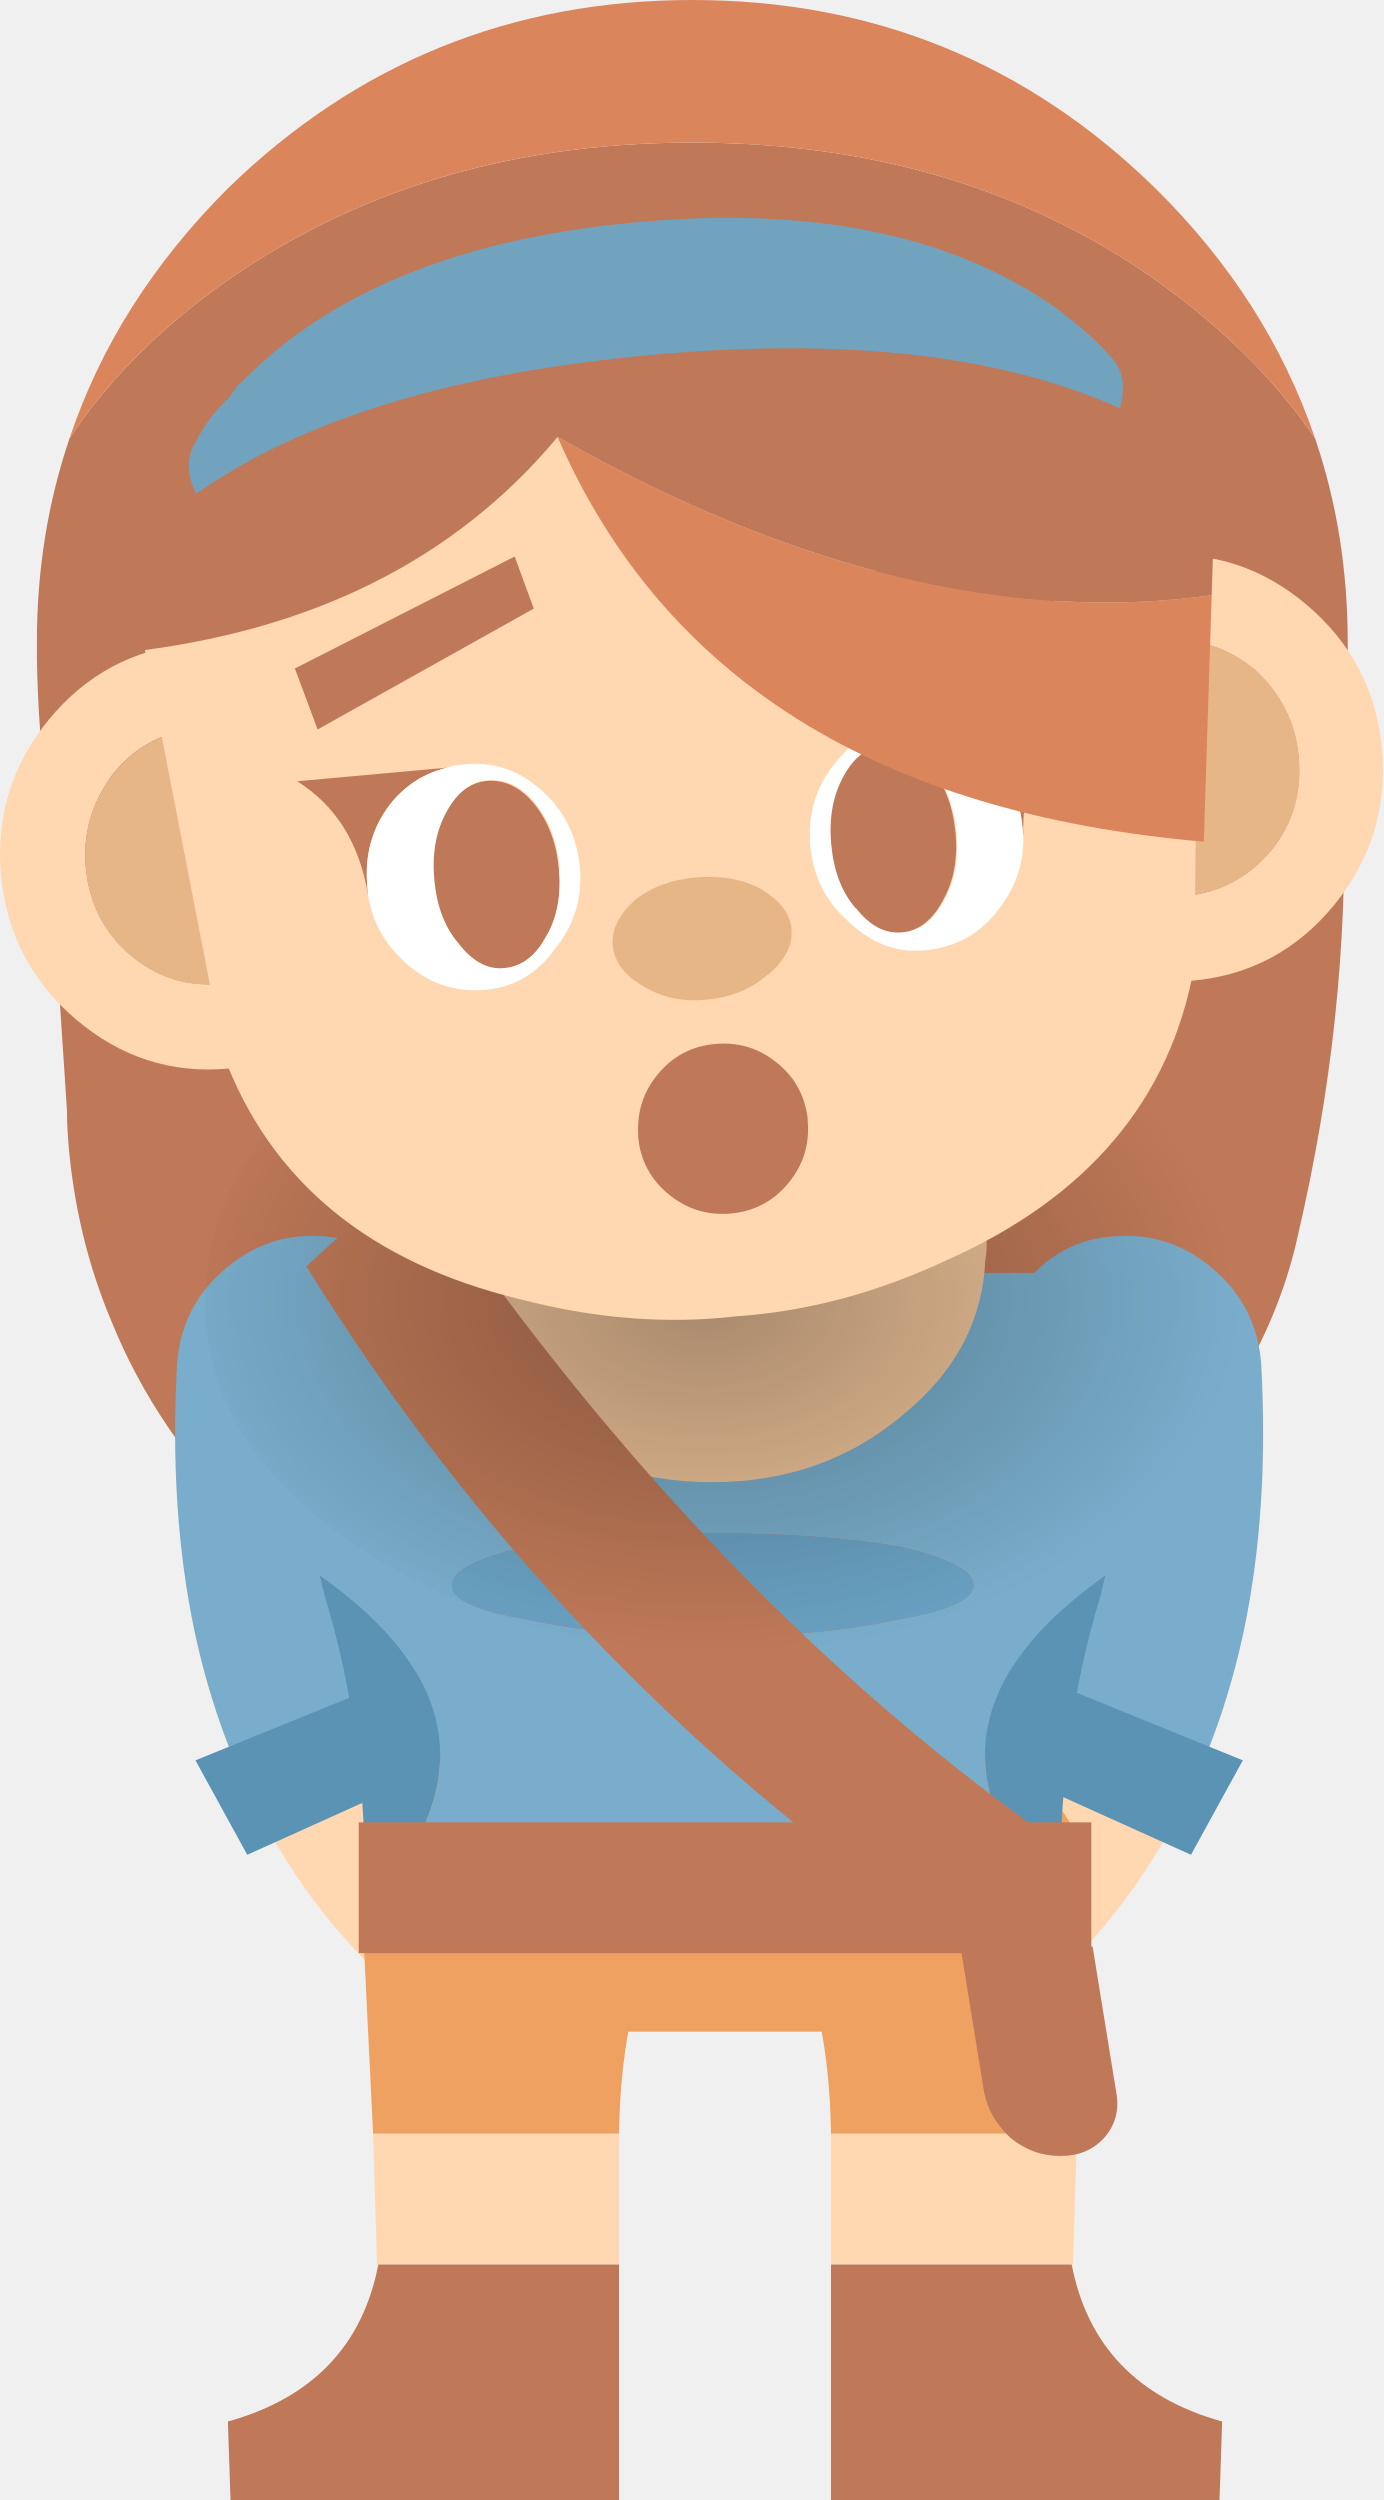
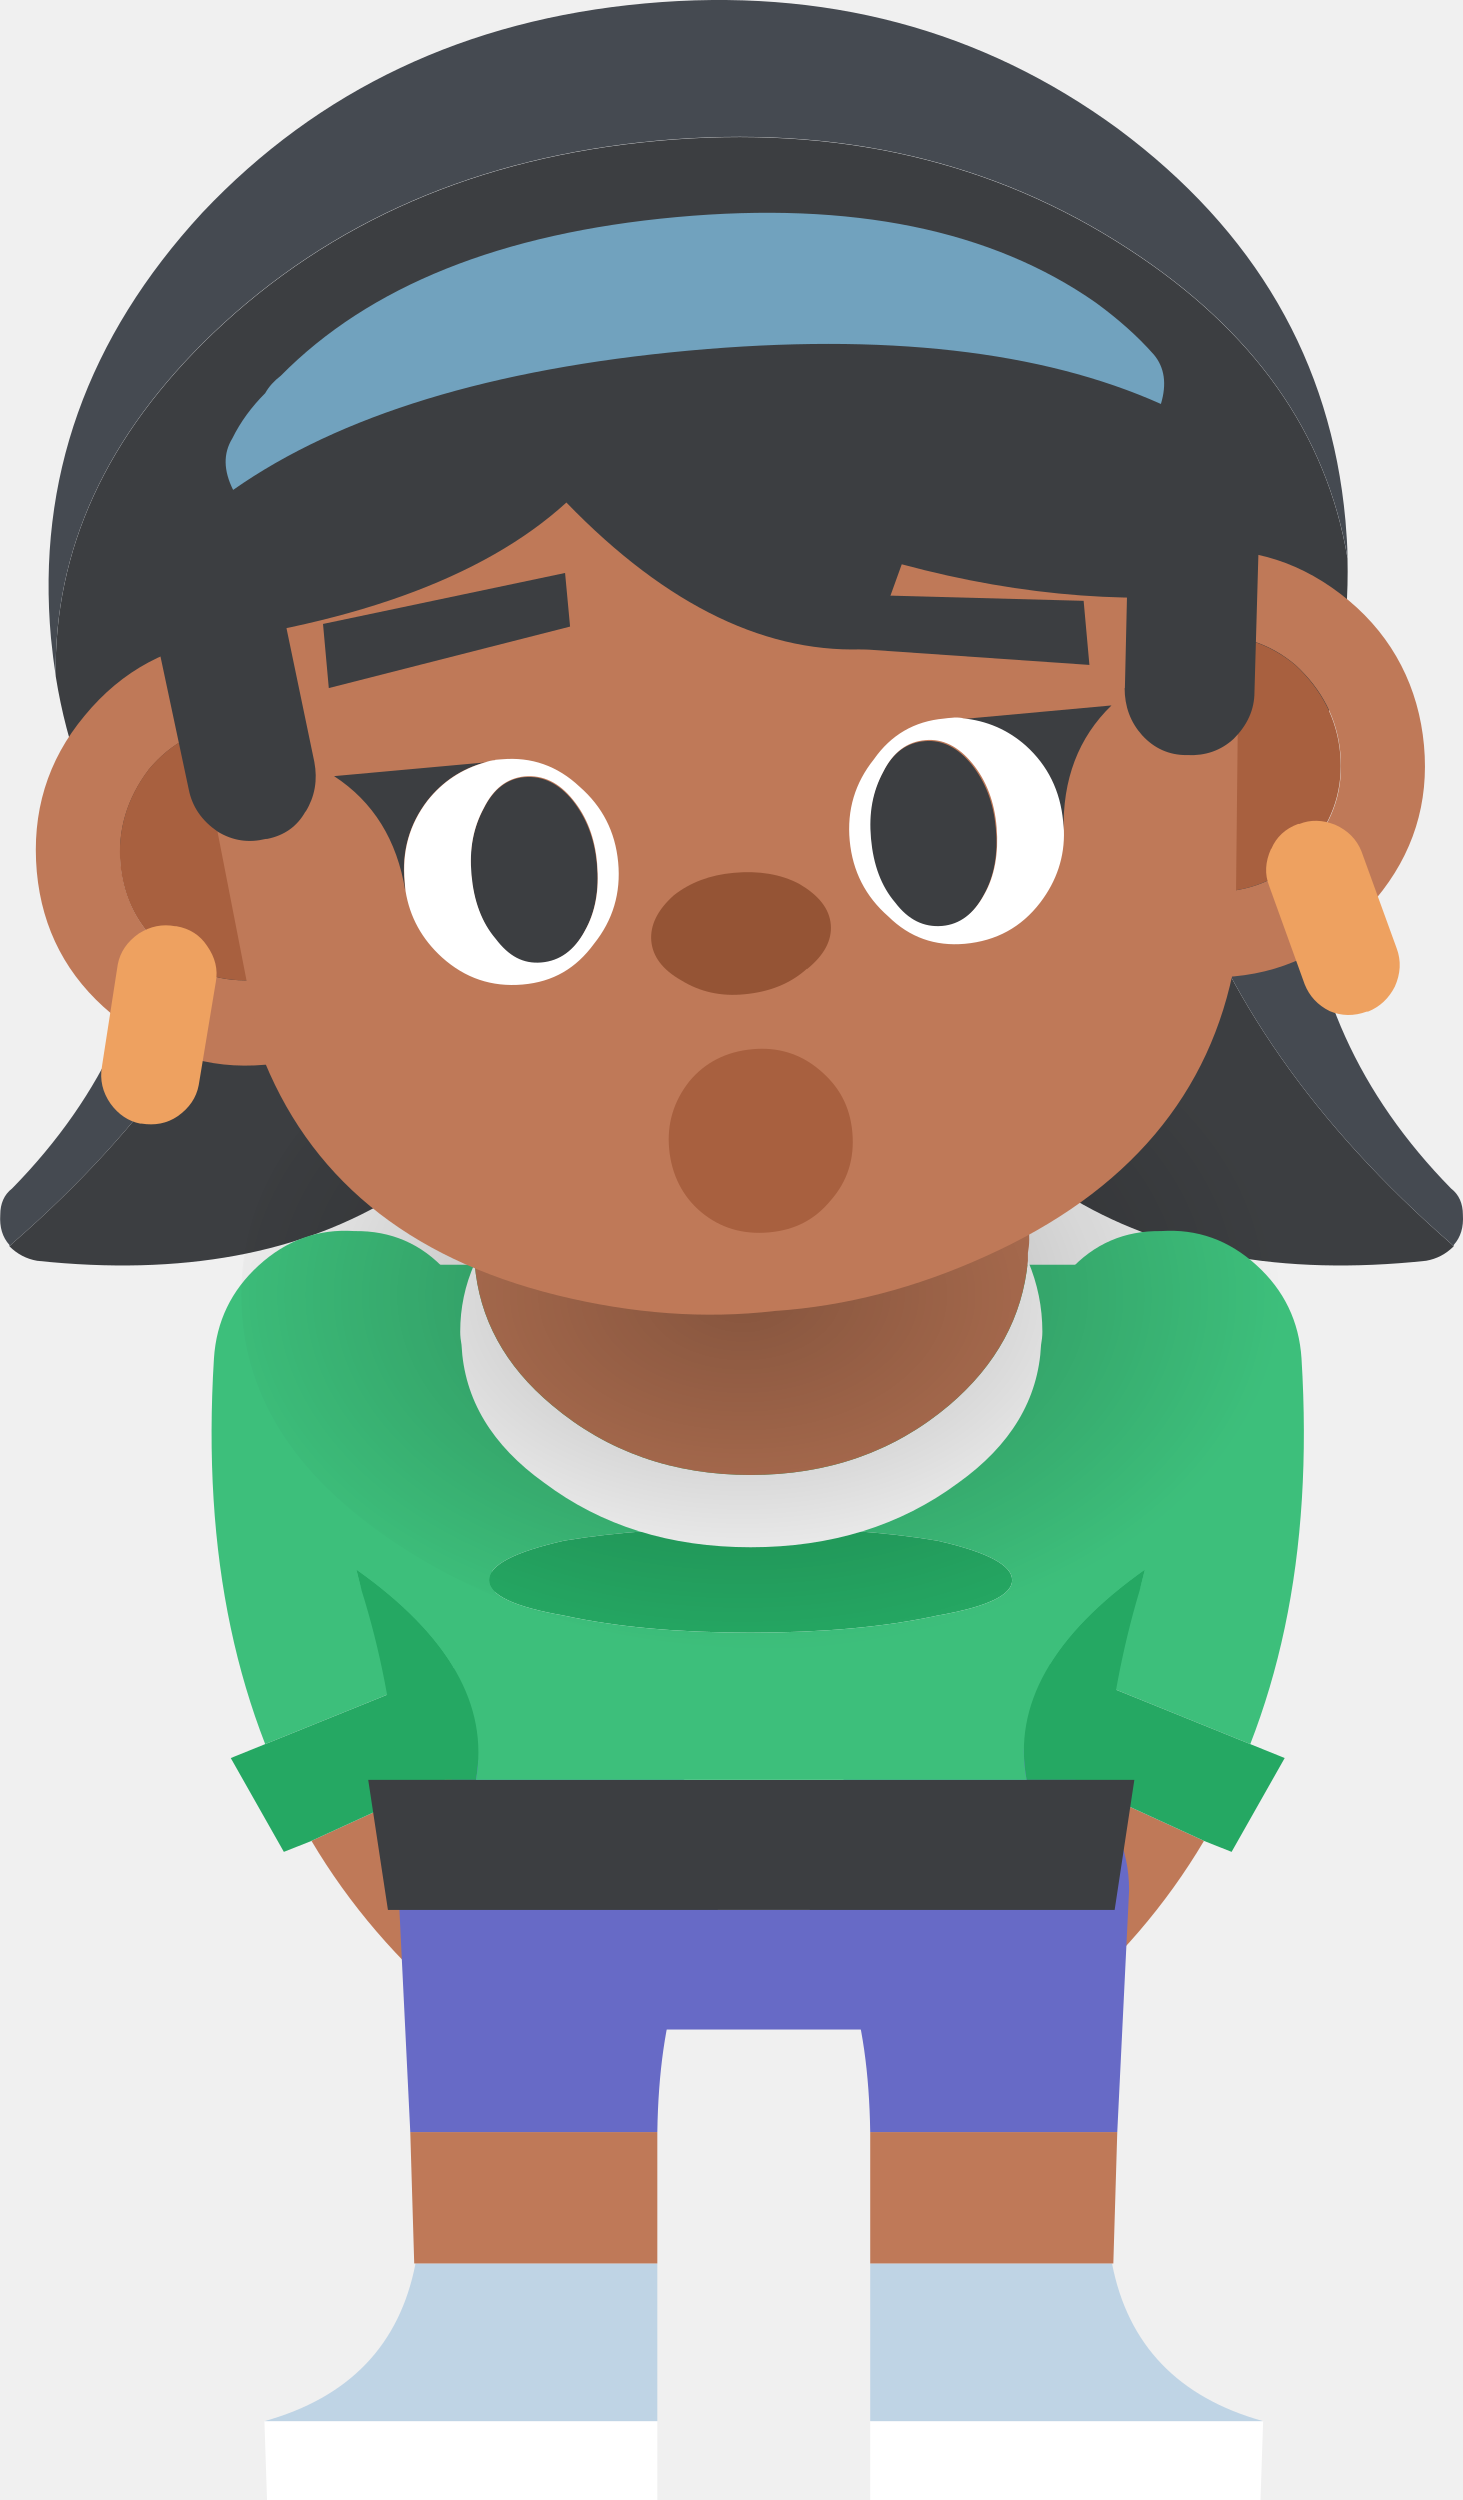
- <svg xmlns="http://www.w3.org/2000/svg" id="Layer_2" data-name="Layer 2" viewBox="0 0 52.86 95.55">
+ <svg xmlns="http://www.w3.org/2000/svg" id="Layer_2" data-name="Layer 2" viewBox="0 0 55.66 95.12">
  <defs>
    <style>
      .cls-1 {
-         fill: #5a93b4;
+         fill: #955435;
      }

      .cls-2 {
-         fill: #69a1c2;
+         fill: #fff;
      }

      .cls-3 {
-         fill: #fff;
+         fill: #71a2be;
      }

      .cls-4 {
-         fill: #71a2be;
+         fill: #676ac6;
      }

      .cls-5 {
-         fill: #db855c;
+         fill: #a8603f;
      }

      .cls-6 {
-         fill: #e7b687;
+         fill: url(#radial-gradient);
      }

      .cls-7 {
-         fill: #79adcb;
+         fill: #454a51;
      }

      .cls-8 {
-         fill: url(#radial-gradient);
+         fill: #bf7958;
      }

      .cls-9 {
-         fill: #bf7958;
+         fill: #3dbf7b;
      }

      .cls-10 {
-         fill: #f0c49a;
+         fill: #bfd4e5;
      }

      .cls-11 {
-         fill: #ffd7b1;
+         fill: #25a863;
      }

      .cls-12 {
+         fill: #3c3e41;
+       }
+ 
+       .cls-13 {
        fill: #eea160;
      }
    </style>
-     <radialGradient id="radial-gradient" cx="-457.19" cy="351.49" fx="-457.19" fy="351.49" r="13.59" gradientTransform="translate(717.27 401.19) scale(1.51 -1)" gradientUnits="userSpaceOnUse">
+     <radialGradient id="radial-gradient" cx="-455.84" cy="351.06" fx="-455.84" fy="351.06" r="13.59" gradientTransform="translate(716.58 400.33) scale(1.51 -1)" gradientUnits="userSpaceOnUse">
      <stop offset="0" stop-color="#000" stop-opacity=".3" />
      <stop offset="1" stop-color="#000" stop-opacity="0" />
    </radialGradient>
  </defs>
  <g id="Layer_1-2" data-name="Layer 1">
    <g id="Layer_2-2" data-name="Layer 2">
      <g id="back_FL_FL_FL_FL_FL_FL_FL_FL_FL_FL_FL_FL_FL_FL_FL_FL_FL_FL_FL" data-name="back FL FL FL FL FL FL FL FL FL FL FL FL FL FL FL FL FL FL FL">
-         <g id="Symbol_1_0_Layer0_0_FILL" data-name="Symbol 1 0 Layer0 0 FILL">
-           <path class="cls-9" d="m45.31,11.55c-5.2-4.07-11.48-6.1-18.85-6.1-7.33,0-13.63,2.03-18.9,6.1-2.03,1.6-3.67,3.33-4.9,5.2-.83,2.43-1.25,5.03-1.25,7.8,0,.07,0,.12,0,.15,0,.17,0,.32,0,.45.03,1.77.15,3.48.35,5.15l.8,12.15c0,.4.02.8.05,1.2.2,2.43.75,4.72,1.65,6.85,1.13,2.8,2.87,5.37,5.2,7.7,4.63,4.67,10.25,7,16.85,7s12.17-2.33,16.8-7c2.5-2.47,4.33-5.08,5.5-7.85.43-1.03.77-2.08,1-3.15,1.3-5.57,1.88-11.03,1.75-16.4-.03-1-.02-1.97.05-2.9,0-.17.02-.35.05-.55.03-.87.05-1.75.05-2.65,0-.03,0-.08,0-.15,0-2.77-.42-5.37-1.25-7.8-1.27-1.87-2.92-3.6-4.95-5.2Z" />
-           <path class="cls-5" d="m26.46,5.45c7.37,0,13.65,2.03,18.85,6.1,2.03,1.6,3.68,3.33,4.95,5.2-1.2-3.53-3.23-6.72-6.1-9.55C39.26,2.4,33.36,0,26.46,0S13.64,2.4,8.71,7.2c-2.87,2.87-4.88,6.05-6.05,9.55,1.23-1.87,2.87-3.6,4.9-5.2,5.27-4.07,11.57-6.1,18.9-6.1Z" />
+         <g id="Symbol_1_0_Layer0_0_MEMBER_0_FILL" data-name="Symbol 1 0 Layer0 0 MEMBER 0 FILL">
+           <path class="cls-7" d="m11.41,31.52l-3.7-.2c-.4-.03-.77.1-1.1.4-.33.3-.52.67-.55,1.1-.23,4.7-2.1,8.83-5.6,12.4-.3.23-.45.57-.45,1-.03.47.08.85.35,1.15v.05s.07-.07.1-.1c5.17-4.5,8.63-9.45,10.4-14.85.1-.33.28-.65.55-.95Z" />
+           <path class="cls-12" d="m21.86,32.12l-10.45-.6c-.27.3-.45.62-.55.95-1.77,5.4-5.23,10.35-10.4,14.85-.03.03-.07.07-.1.1.3.3.65.48,1.05.55,11,1.17,18.3-3.38,21.9-13.65.1-.37.12-.7.05-1-.1-.33-.28-.6-.55-.8-.3-.27-.62-.4-.95-.4Z" />
+         </g>
+         <g id="Symbol_1_0_Layer0_0_MEMBER_1_FILL" data-name="Symbol 1 0 Layer0 0 MEMBER 1 FILL">
+           <path class="cls-12" d="m44.81,32.47c-.1-.33-.28-.65-.55-.95l-10.45.6c-.33,0-.65.13-.95.4-.27.2-.45.47-.55.8-.07.3-.05.63.05,1,3.6,10.27,10.9,14.82,21.9,13.65.4-.07.75-.25,1.05-.55l-.1-.1c-5.17-4.5-8.63-9.45-10.4-14.85Z" />
+           <path class="cls-7" d="m49.61,32.82c-.03-.43-.22-.8-.55-1.1-.33-.3-.7-.43-1.1-.4l-3.7.2c.27.3.45.62.55.95,1.77,5.4,5.23,10.35,10.4,14.85l.1.1v-.05c.27-.3.38-.68.35-1.15,0-.43-.15-.77-.45-1-3.5-3.57-5.37-7.7-5.6-12.4Z" />
        </g>
      </g>
-       <g>
-         <g id="arm_0_Layer0_0_FILL" data-name="arm 0 Layer0 0 FILL">
-           <path class="cls-11" d="m18.54,65.27c.4,1.3.91,2.39,1.52,3.29,1.37,1.98,2.46,3.5,3.29,4.56.82,1.01.78,2.07-.14,3.18-.92,1.06-2.07,1.65-3.46,1.77-1.37.09-2.58-.29-3.64-1.17-2.76-2.24-4.9-4.93-6.43-8.06l8.87-3.57Z" />
-           <path class="cls-7" d="m9.67,68.84c-.99-1.98-1.73-4.14-2.23-6.47-.66-3.11-.88-6.54-.67-10.29.12-1.39.68-2.55,1.7-3.46,1.06-.97,2.27-1.43,3.64-1.38,1.39.02,2.55.54,3.46,1.56.92,1.01,1.34,2.22,1.27,3.61-.17,2.47-.04,4.77.39,6.89.28,2.31.72,4.3,1.31,5.97l-8.87,3.57Z" />
-         </g>
-         <g id="arm_0_Layer0_1_FILL" data-name="arm 0 Layer0 1 FILL">
-           <path class="cls-1" d="m18.79,62.69l1.48,3.32-10.82,4.88-1.98-3.61,11.31-4.6Z" />
-         </g>
+       <g id="arm_0_Layer0_0_FILL" data-name="arm 0 Layer0 0 FILL">
+         <path class="cls-8" d="m21.44,68.17c1.37,1.98,2.45,3.49,3.25,4.53s.74,2.11-.18,3.22c-.9,1.04-2.04,1.61-3.43,1.73-1.39.12-2.6-.25-3.64-1.1-2.29-1.91-4.15-4.08-5.59-6.51l8.49-3.89c.33.75.7,1.43,1.1,2.02Z" />
+         <path class="cls-9" d="m18.58,58.87c.19,1.37.41,2.63.67,3.78l-9.16,3.71c-.54-1.39-.98-2.86-1.31-4.42-.66-3.11-.87-6.53-.64-10.25.09-1.41.66-2.59,1.7-3.54,1.06-.97,2.27-1.4,3.64-1.31,1.39-.02,2.56.48,3.5,1.52.92,1.01,1.32,2.22,1.2,3.61-.14,2.5-.01,4.8.39,6.89Z" />
+         <path class="cls-11" d="m11.86,70.04l-1.06.42-2.02-3.57,1.31-.53,9.16-3.71.88-.39,1.48,3.32-1.27.57-8.49,3.89Z" />
      </g>
-       <g>
-         <g id="arm_0_Layer0_0_FILL-2" data-name="arm 0 Layer0 0 FILL">
-           <path class="cls-11" d="m36.43,65.27c-.4,1.3-.91,2.39-1.52,3.29-1.37,1.98-2.46,3.5-3.29,4.56-.82,1.01-.78,2.07.14,3.18.92,1.06,2.07,1.65,3.46,1.77,1.37.09,2.58-.29,3.64-1.17,2.76-2.24,4.9-4.93,6.43-8.06l-8.87-3.57Z" />
-           <path class="cls-7" d="m45.3,68.84c.99-1.98,1.73-4.14,2.23-6.47.66-3.11.88-6.54.67-10.29-.12-1.39-.68-2.55-1.7-3.46-1.06-.97-2.27-1.43-3.64-1.38-1.39.02-2.55.54-3.46,1.56-.92,1.01-1.34,2.22-1.27,3.61.17,2.47.04,4.77-.39,6.89-.28,2.31-.72,4.3-1.31,5.97l8.87,3.57Z" />
-         </g>
-         <g id="arm_0_Layer0_1_FILL-2" data-name="arm 0 Layer0 1 FILL">
-           <path class="cls-1" d="m36.18,62.69l-1.48,3.32,10.82,4.88,1.98-3.61-11.31-4.6Z" />
-         </g>
+       <g id="arm_0_Layer0_0_FILL-2" data-name="arm 0 Layer0 0 FILL">
+         <path class="cls-8" d="m36.22,68.17c-1.37,1.98-2.45,3.49-3.25,4.53s-.74,2.11.18,3.22c.9,1.04,2.04,1.61,3.43,1.73,1.39.12,2.6-.25,3.64-1.1,2.29-1.91,4.15-4.08,5.59-6.51l-8.49-3.89c-.33.75-.7,1.43-1.1,2.02Z" />
+         <path class="cls-9" d="m39.08,58.87c-.19,1.37-.41,2.63-.67,3.78l9.16,3.71c.54-1.39.98-2.86,1.31-4.42.66-3.11.87-6.53.64-10.25-.09-1.41-.66-2.59-1.7-3.54-1.06-.97-2.27-1.4-3.64-1.31-1.39-.02-2.56.48-3.5,1.52-.92,1.01-1.32,2.22-1.2,3.61.14,2.5.01,4.8-.39,6.89Z" />
+         <path class="cls-11" d="m45.8,70.04l1.06.42,2.02-3.57-1.31-.53-9.16-3.71-.88-.39-1.48,3.32,1.27.57,8.49,3.89Z" />
      </g>
      <g id="leg_0_Layer0_0_FILL" data-name="leg 0 Layer0 0 FILL">
-         <path class="cls-11" d="m41.01,86.55l.15-5h-9.4v5h9.25Z" />
-         <path class="cls-9" d="m46.61,95.55l.1-3c-3.23-.9-5.15-2.9-5.75-6h-9.2v9h14.85Z" />
-         <path class="cls-12" d="m41.61,72.35c0-1.6-.63-2.97-1.9-4.1-1.23-1.13-2.75-1.7-4.55-1.7s-3.28.57-4.55,1.7c-1.27,1.13-1.9,2.5-1.9,4.1,1.97,1.6,2.98,4.67,3.05,9.2h9.4l.45-9.2Z" />
+         <path class="cls-2" d="m47.96,95.12l.1-3h-14.95v3h14.85Z" />
+         <path class="cls-10" d="m48.06,92.12c-3.23-.9-5.15-2.9-5.75-6h-9.2v6h14.95Z" />
+         <path class="cls-8" d="m42.31,86.12h.05l.15-5h-9.4v5h9.2Z" />
+         <path class="cls-4" d="m42.96,71.92c0-1.6-.63-2.97-1.9-4.1-1.23-1.13-2.75-1.7-4.55-1.7s-3.28.57-4.55,1.7c-1.27,1.13-1.9,2.5-1.9,4.1,1.97,1.6,2.98,4.67,3.05,9.2h9.4l.45-9.2Z" />
      </g>
      <g id="leg_0_Layer0_0_FILL-2" data-name="leg 0 Layer0 0 FILL">
-         <path class="cls-11" d="m14.41,86.55l-.15-5h9.4v5h-9.25Z" />
-         <path class="cls-9" d="m8.81,95.55l-.1-3c3.23-.9,5.15-2.9,5.75-6h9.2v9h-14.85Z" />
-         <path class="cls-12" d="m13.81,72.35c0-1.6.63-2.97,1.9-4.1,1.23-1.13,2.75-1.7,4.55-1.7s3.28.57,4.55,1.7c1.27,1.13,1.9,2.5,1.9,4.1-1.97,1.6-2.98,4.67-3.05,9.2h-9.4l-.45-9.2Z" />
+         <path class="cls-2" d="m10.16,95.12l-.1-3h14.95v3h-14.85Z" />
+         <path class="cls-10" d="m10.06,92.12c3.23-.9,5.15-2.9,5.75-6h9.2v6h-14.95Z" />
+         <path class="cls-8" d="m15.81,86.12h-.05l-.15-5h9.4v5h-9.2Z" />
+         <path class="cls-4" d="m15.16,71.92c0-1.6.63-2.97,1.9-4.1,1.23-1.13,2.75-1.7,4.55-1.7s3.28.57,4.55,1.7c1.27,1.13,1.9,2.5,1.9,4.1-1.97,1.6-2.98,4.67-3.05,9.2h-9.4l-.45-9.2Z" />
      </g>
      <g>
        <g id="body_0_Layer0_0_FILL" data-name="body 0 Layer0 0 FILL">
-           <path class="cls-1" d="m12.21,60.2l.2.8c1.1,3.57,1.62,7.58,1.55,12.05,4.33-4.7,3.75-8.98-1.75-12.85m29.85.8l.2-.8c-5.5,3.87-6.08,8.15-1.75,12.85-.07-4.47.45-8.48,1.55-12.05Z" />
-           <path class="cls-12" d="m39.91,77.65c.43-1.6.63-3.13.6-4.6H13.96c-.03,1.47.17,3,.6,4.6h25.35Z" />
-           <path class="cls-7" d="m42.26,60.2l-.2.8c.83-2.67,1.97-5.05,3.4-7.15.67-3.33-.02-5.07-2.05-5.2H11.56c-2.43-.13-3.3,1.6-2.6,5.2,1.47,2.1,2.62,4.48,3.45,7.15l-.2-.8c5.5,3.87,6.08,8.15,1.75,12.85h26.55c-4.33-4.7-3.75-8.98,1.75-12.85m-5.05.4c0,.53-.97.97-2.9,1.3-1.97.43-4.33.65-7.1.65s-5.08-.22-7.05-.65c-1.93-.33-2.9-.77-2.9-1.3,0-.57.97-1.07,2.9-1.5,1.97-.33,4.32-.5,7.05-.5s5.13.17,7.1.5c1.93.43,2.9.93,2.9,1.5Z" />
-           <path class="cls-2" d="m34.31,61.9c1.93-.33,2.9-.77,2.9-1.3,0-.57-.97-1.07-2.9-1.5-1.97-.33-4.33-.5-7.1-.5s-5.08.17-7.05.5c-1.93.43-2.9.93-2.9,1.5,0,.53.97.97,2.9,1.3,1.97.43,4.32.65,7.05.65s5.13-.22,7.1-.65Z" />
+           <path class="cls-4" d="m15.31,72.67c-.03,1.43.17,2.95.6,4.55h25.3c.43-1.6.63-3.12.6-4.55H15.31Z" />
+           <path class="cls-11" d="m15.16,67.72h2.95c.5-2.83-1.02-5.5-4.55-8l.2.8c.7,2.23,1.17,4.63,1.4,7.2m28.2-7.2l.2-.8c-3.53,2.5-5.03,5.17-4.5,8h2.95c.23-2.57.68-4.97,1.35-7.2m-4.85-.4c0-.57-.95-1.07-2.85-1.5-1.97-.33-4.33-.5-7.1-.5-2.77,0-5.13.17-7.1.5-1.9.43-2.85.93-2.85,1.5s.95,1.02,2.85,1.35c1.97.43,4.33.65,7.1.65s5.13-.22,7.1-.65c1.9-.33,2.85-.78,2.85-1.35Z" />
+           <path class="cls-12" d="m43.16,67.72H14.01l.75,4.95h27.65l.75-4.95Z" />
+           <path class="cls-9" d="m46.81,53.37c.67-3.37-.03-5.12-2.1-5.25H12.91c-2.43-.13-3.3,1.62-2.6,5.25,1.47,2.1,2.62,4.48,3.45,7.15l-.2-.8c3.53,2.5,5.05,5.17,4.55,8h20.95c-.53-2.83.97-5.5,4.5-8l-.2.8c.83-2.67,1.98-5.05,3.45-7.15m-11.15,5.25c1.9.43,2.85.93,2.85,1.5s-.95,1.02-2.85,1.35c-1.97.43-4.33.65-7.1.65s-5.13-.22-7.1-.65c-1.9-.33-2.85-.78-2.85-1.35s.95-1.07,2.85-1.5c1.97-.33,4.33-.5,7.1-.5,2.77,0,5.13.17,7.1.5Z" />
        </g>
        <g id="body_0_Layer0_1_FILL" data-name="body 0 Layer0 1 FILL">
-           <path class="cls-9" d="m41.71,74.65v-5H13.71v5h28Z" />
-         </g>
-         <g id="body_0_Layer0_2_FILL" data-name="body 0 Layer0 2 FILL">
-           <path class="cls-9" d="m40.51,82.4h.05c.67,0,1.22-.23,1.65-.7.43-.5.58-1.08.45-1.75l-.9-5.55h-5.05l.9,5.55c.13.67.47,1.25,1,1.75.57.47,1.2.7,1.9.7Z" />
-         </g>
-         <g id="body_0_Layer0_3_FILL" data-name="body 0 Layer0 3 FILL">
-           <path class="cls-10" d="m37.71,47.65c0-2.5-1.02-4.65-3.05-6.45-2.07-1.7-4.55-2.55-7.45-2.55s-5.38.85-7.45,2.55c-2.03,1.8-3.05,3.95-3.05,6.45,0,.17.02.33.05.5.1,2.27,1.1,4.2,3,5.8,2.07,1.8,4.55,2.7,7.45,2.7s5.38-.9,7.45-2.7c1.9-1.6,2.9-3.53,3-5.8.03-.17.05-.33.05-.5Z" />
-         </g>
-         <g id="body_0_Layer0_4_FILL" data-name="body 0 Layer0 4 FILL">
-           <path class="cls-9" d="m15.81,44.65l-4.1,3.75c6.3,10.17,14.28,18.58,23.95,25.25l4.05-3.7c-8.83-6.33-16.8-14.77-23.9-25.3Z" />
+           <path class="cls-2" d="m39.11,47.97c-.2,2.13-1.2,3.97-3,5.5-2.1,1.77-4.62,2.65-7.55,2.65-2.93,0-5.45-.88-7.55-2.65-1.8-1.5-2.78-3.3-2.95-5.4-.37.83-.55,1.7-.55,2.6,0,.17.02.33.05.5.1,2.07,1.15,3.82,3.15,5.25,2.17,1.63,4.78,2.45,7.85,2.45s5.7-.82,7.9-2.45c2-1.43,3.05-3.18,3.15-5.25.03-.17.05-.33.05-.5,0-.93-.18-1.83-.55-2.7Z" />
+           <path class="cls-8" d="m39.16,47.17c0-2.47-1.02-4.6-3.05-6.4-2.1-1.7-4.62-2.55-7.55-2.55s-5.45.85-7.55,2.55c-2.03,1.8-3.05,3.93-3.05,6.4,0,.17.02.33.05.5,0,.13.02.27.05.4.17,2.1,1.15,3.9,2.95,5.4,2.1,1.77,4.62,2.65,7.55,2.65,2.93,0,5.45-.88,7.55-2.65,1.8-1.53,2.8-3.37,3-5.5v-.3c.03-.17.05-.33.05-.5Z" />
        </g>
      </g>
      <g id="shadow_0_Layer0_0_FILL" data-name="shadow 0 Layer0 0 FILL">
-         <path class="cls-8" d="m42.35,40.15c-3.92-2.6-8.67-3.9-14.24-3.9s-10.38,1.3-14.4,3.9c-3.92,2.67-5.88,5.85-5.88,9.55s1.96,6.85,5.88,9.45c4.02,2.67,8.82,4,14.4,4s10.33-1.33,14.24-4c4.02-2.6,6.03-5.75,6.03-9.45s-2.01-6.88-6.03-9.55Z" />
+         <path class="cls-6" d="m43.7,39.72c-3.92-2.6-8.67-3.9-14.24-3.9s-10.38,1.3-14.4,3.9c-3.92,2.67-5.88,5.85-5.88,9.55s1.96,6.85,5.88,9.45c4.02,2.67,8.82,4,14.4,4s10.33-1.33,14.24-4c4.02-2.6,6.03-5.75,6.03-9.45s-2.01-6.88-6.03-9.55Z" />
      </g>
      <g>
-         <g id="headShock_0_Layer0_0_MEMBER_0_FILL" data-name="headShock 0 Layer0 0 MEMBER 0 FILL">
-           <path class="cls-11" d="m39.75,35.6c1.71,1.45,3.65,2.08,5.84,1.88s3.99-1.17,5.41-2.9c1.41-1.74,2.02-3.72,1.82-5.94s-1.16-4.06-2.86-5.51c-1.71-1.45-3.65-2.08-5.84-1.88s-3.99,1.17-5.41,2.9c-1.41,1.74-2.02,3.72-1.82,5.94s1.16,4.06,2.86,5.51m1.4-9.37c.84-1.05,1.93-1.63,3.25-1.75s2.52.26,3.57,1.13c.99.91,1.54,2.02,1.66,3.31.12,1.36-.22,2.55-1.03,3.56-.87,1.05-1.98,1.64-3.3,1.76-1.33.12-2.5-.26-3.52-1.14-1.01-.84-1.58-1.95-1.71-3.31s.24-2.48,1.08-3.56Z" />
-           <path class="cls-6" d="m44.41,24.48c-1.33.12-2.41.71-3.25,1.75-.84,1.08-1.2,2.27-1.08,3.56.12,1.36.69,2.46,1.71,3.31,1.02.88,2.19,1.26,3.52,1.14,1.33-.12,2.43-.71,3.3-1.76.81-1.01,1.16-2.2,1.03-3.56-.12-1.29-.67-2.4-1.66-3.31-1.05-.87-2.24-1.25-3.57-1.13Z" />
+         <g id="headShock_0_Layer0_0_FILL" data-name="headShock 0 Layer0 0 FILL">
+           <path class="cls-12" d="m51.27,21.24c-.8-4.75-3.57-8.66-8.3-11.74-5.16-3.38-11.14-4.76-17.95-4.14s-12.44,3.06-16.91,7.32c-4.06,3.89-6.06,8.23-5.99,13.05.86,5.38,3.66,9.82,8.4,13.34,5.21,3.88,11.21,5.5,18.02,4.88s12.42-3.31,16.84-8.06c4.06-4.32,6.02-9.2,5.89-14.65Z" />
+           <path class="cls-7" d="m51.19,19.79c-.55-6.04-3.43-11-8.64-14.88C37.35,1.1,31.35-.49,24.54.13S12.12,3.41,7.7,8.09C3.31,12.85,1.39,18.24,1.94,24.28c.05.5.11.98.18,1.44-.07-4.81,1.93-9.16,5.99-13.05,4.47-4.26,10.1-6.7,16.91-7.32s12.79.76,17.95,4.14c4.73,3.08,7.5,7,8.3,11.74,0-.47-.04-.95-.08-1.45Z" />
        </g>
-         <g id="headShock_0_Layer0_0_MEMBER_1_FILL" data-name="headShock 0 Layer0 0 MEMBER 1 FILL">
-           <path class="cls-11" d="m.04,33.45c.2,2.22,1.16,4.06,2.86,5.51,1.71,1.45,3.65,2.08,5.84,1.88s3.96-1.16,5.41-2.9c1.41-1.74,2.02-3.72,1.82-5.94s-1.16-4.06-2.86-5.51c-1.74-1.45-3.69-2.07-5.84-1.88s-3.99,1.17-5.41,2.9C.44,29.25-.16,31.23.04,33.45m3.24-.3c-.12-1.29.23-2.48,1.03-3.56.84-1.05,1.93-1.63,3.25-1.75s2.53.25,3.52,1.14c1.02.91,1.59,2.01,1.71,3.31.12,1.36-.24,2.55-1.08,3.56-.81,1.04-1.89,1.63-3.25,1.75-1.33.12-2.5-.26-3.52-1.14-.98-.85-1.53-1.95-1.66-3.31Z" />
-           <path class="cls-6" d="m4.31,29.6c-.81,1.08-1.15,2.26-1.03,3.56.12,1.36.68,2.47,1.66,3.31,1.02.88,2.19,1.26,3.52,1.14,1.36-.12,2.45-.71,3.25-1.75.84-1.01,1.2-2.2,1.08-3.56s-.69-2.4-1.71-3.31c-.98-.88-2.16-1.26-3.52-1.14s-2.41.71-3.25,1.75Z" />
+         <g id="headShock_0_Layer0_1_MEMBER_0_FILL" data-name="headShock 0 Layer0 1 MEMBER 0 FILL">
+           <path class="cls-8" d="m1.4,33.17c.2,2.19,1.15,4,2.85,5.41,1.71,1.48,3.66,2.13,5.85,1.93,2.16-.2,3.96-1.18,5.4-2.95,1.42-1.7,2.03-3.65,1.83-5.84s-1.16-4.09-2.86-5.51c-1.74-1.45-3.69-2.07-5.84-1.88s-3.99,1.17-5.41,2.9c-1.42,1.7-2.02,3.68-1.82,5.94m3.19-.29c-.12-1.29.24-2.5,1.08-3.61.84-1.01,1.93-1.58,3.26-1.7s2.53.24,3.51,1.09c1.02.94,1.59,2.06,1.71,3.36s-.24,2.5-1.09,3.51c-.81,1.04-1.89,1.63-3.25,1.75s-2.5-.26-3.52-1.14c-1.01-.84-1.58-1.93-1.7-3.26m40.89-11.91c-2.19.2-3.99,1.17-5.41,2.9-1.42,1.7-2.02,3.68-1.82,5.94s1.15,4,2.85,5.41c1.71,1.48,3.66,2.13,5.85,1.93,2.16-.2,3.96-1.18,5.4-2.95,1.42-1.7,2.03-3.65,1.83-5.84s-1.16-4.09-2.86-5.51c-1.74-1.45-3.69-2.07-5.84-1.88m1.18,12.95c-1.33.12-2.5-.26-3.52-1.14-1.01-.84-1.58-1.93-1.7-3.26s.24-2.5,1.08-3.61c.84-1.01,1.93-1.58,3.26-1.7s2.5.24,3.51,1.09c1.02.94,1.59,2.06,1.71,3.36.12,1.33-.24,2.5-1.09,3.51-.84,1.05-1.93,1.63-3.25,1.75Z" />
+           <path class="cls-5" d="m5.66,29.27c-.84,1.11-1.19,2.32-1.08,3.61.12,1.33.69,2.41,1.7,3.26,1.02.88,2.19,1.26,3.52,1.14s2.45-.71,3.25-1.75c.84-1.01,1.21-2.19,1.09-3.51s-.69-2.41-1.71-3.36c-.98-.85-2.15-1.21-3.51-1.09s-2.41.69-3.26,1.7m37.47,3.51c1.02.88,2.19,1.26,3.52,1.14s2.41-.71,3.25-1.75c.84-1.01,1.21-2.19,1.09-3.51-.12-1.29-.69-2.41-1.71-3.36-1.01-.84-2.19-1.21-3.51-1.09s-2.41.69-3.26,1.7c-.84,1.11-1.19,2.32-1.08,3.61s.69,2.41,1.7,3.26Z" />
        </g>
-         <g id="headShock_0_Layer0_0_MEMBER_2_FILL" data-name="headShock 0 Layer0 0 MEMBER 2 FILL">
-           <path class="cls-11" d="m45.65,36.97l.23-22.82-41.68,3.8,4.35,22.4c1.81,4.82,5.59,7.92,11.34,9.31,2.85.74,5.59.96,8.24.65,2.69-.18,5.37-.89,8.04-2.14,5.4-2.4,8.56-6.14,9.47-11.21Z" />
+         <g id="headShock_0_Layer0_1_MEMBER_1_FILL" data-name="headShock 0 Layer0 1 MEMBER 1 FILL">
+           <path class="cls-8" d="m47,36.59l.24-22.67-41.68,3.8,4.34,22.25c1.81,4.79,5.57,7.89,11.29,9.31,2.88.71,5.64.91,8.29.6,2.69-.18,5.38-.88,8.04-2.09,5.4-2.43,8.56-6.17,9.47-11.21Z" />
        </g>
-         <g id="headShock_0_Layer0_0_MEMBER_3_FILL" data-name="headShock 0 Layer0 0 MEMBER 3 FILL">
-           <path class="cls-6" d="m29.35,37.25c.65-.53.95-1.11.9-1.74-.05-.6-.45-1.11-1.2-1.55-.7-.37-1.54-.51-2.5-.42-.9.08-1.66.37-2.28.86-.62.56-.9,1.14-.85,1.73.06.63.44,1.15,1.15,1.55.71.44,1.51.62,2.41.53.96-.09,1.75-.41,2.37-.97Z" />
+         <g id="headShock_0_Layer0_1_MEMBER_2_FILL" data-name="headShock 0 Layer0 1 MEMBER 2 FILL">
+           <path class="cls-1" d="m30.71,36.87c.65-.53.95-1.09.9-1.69-.05-.6-.45-1.11-1.2-1.55-.7-.37-1.54-.51-2.5-.42-.9.08-1.66.37-2.28.86-.62.56-.9,1.14-.85,1.73s.43,1.1,1.14,1.5c.71.44,1.51.62,2.41.53.96-.09,1.75-.41,2.37-.97Z" />
        </g>
-         <g id="headShock_0_Layer0_0_MEMBER_3_MEMBER_0_MEMBER_0_FILL" data-name="headShock 0 Layer0 0 MEMBER 3 MEMBER 0 MEMBER 0 FILL">
-           <path class="cls-9" d="m14.07,34.23c-.01-.13-.02-.25-.03-.35-.11-1.2.18-2.24.87-3.14.57-.72,1.3-1.19,2.18-1.4l-5.73.52c1.49.94,2.39,2.39,2.71,4.37m6.82,1.54c.4-.71.56-1.56.47-2.55s-.4-1.82-.93-2.48c-.53-.65-1.14-.95-1.84-.89-.63.06-1.15.46-1.55,1.2-.4.74-.56,1.61-.47,2.6s.4,1.8.92,2.43c.53.69,1.11,1,1.74.95.7-.06,1.24-.48,1.64-1.25Z" />
-           <path class="cls-3" d="m17.48,29.25c-.13.01-.26.04-.39.09-.88.21-1.61.68-2.18,1.4-.69.9-.98,1.95-.87,3.14,0,.1.02.22.03.35.16.99.62,1.83,1.39,2.53.88.82,1.92,1.18,3.11,1.07,1.1-.1,1.98-.63,2.67-1.6.72-.9,1.03-1.93.92-3.1s-.6-2.17-1.47-2.93c-.84-.76-1.81-1.09-2.9-.99l-.3.03m3.88,3.96c.09,1-.07,1.85-.47,2.55-.4.77-.95,1.19-1.64,1.25-.63.06-1.21-.26-1.74-.95-.53-.62-.83-1.43-.92-2.43s.06-1.86.47-2.6c.4-.74.92-1.14,1.55-1.2.7-.06,1.31.23,1.84.89.53.65.84,1.48.93,2.48Z" />
+         <g id="headShock_0_Layer0_1_MEMBER_2_MEMBER_0_FILL" data-name="headShock 0 Layer0 1 MEMBER 2 MEMBER 0 FILL">
+           <path class="cls-12" d="m15.42,33.9c-.01-.13-.02-.25-.03-.35-.11-1.16.18-2.19.87-3.09.57-.72,1.3-1.21,2.18-1.45l-5.73.52c1.49.97,2.4,2.43,2.71,4.37m6.82,1.54c.4-.71.56-1.56.47-2.55s-.4-1.77-.92-2.43c-.53-.65-1.14-.95-1.84-.89-.66.06-1.18.46-1.55,1.2-.4.74-.56,1.59-.47,2.55s.4,1.8.92,2.43c.5.66,1.07.96,1.74.9.7-.06,1.25-.47,1.65-1.2m18.2-4.17l.03.35c-.05-1.97.56-3.57,1.82-4.79l-5.68.52c.91.08,1.71.43,2.4,1.04.84.76,1.31,1.72,1.42,2.88m-7.32.67c.09,1,.4,1.8.92,2.43.5.66,1.09.95,1.79.89s1.2-.46,1.6-1.2c.4-.71.56-1.56.47-2.55s-.4-1.77-.92-2.43c-.53-.65-1.12-.95-1.79-.89-.7.06-1.23.46-1.6,1.2-.4.74-.56,1.59-.47,2.55Z" />
+           <path class="cls-2" d="m18.84,28.92c-.13.01-.26.04-.39.09-.88.25-1.61.73-2.18,1.45-.69.9-.98,1.93-.87,3.09,0,.1.02.22.03.35.16.99.62,1.83,1.39,2.53.88.79,1.89,1.13,3.06,1.03s2.04-.62,2.72-1.55c.72-.9,1.03-1.93.92-3.1s-.6-2.12-1.47-2.88c-.84-.79-1.83-1.14-2.96-1.04-.1,0-.18.02-.25.02m3.88,3.96c.09,1-.07,1.85-.47,2.55-.4.74-.95,1.14-1.65,1.2s-1.24-.24-1.74-.9c-.53-.62-.83-1.43-.92-2.43s.07-1.81.47-2.55c.37-.74.88-1.13,1.55-1.2.7-.06,1.31.23,1.84.89.53.65.84,1.46.92,2.43m13.9-5.54c-.14-.02-.27-.03-.4-.01-.1,0-.2.02-.3.03-1.13.1-2.02.62-2.67,1.55-.72.9-1.03,1.93-.92,3.1.11,1.16.6,2.12,1.47,2.88.81.8,1.78,1.14,2.91,1.04,1.2-.11,2.15-.63,2.87-1.57.63-.83.93-1.74.9-2.74l-.03-.35c-.11-1.16-.58-2.12-1.42-2.88-.69-.61-1.49-.95-2.4-1.04m-2.57,7.01c-.53-.62-.83-1.43-.92-2.43s.07-1.81.47-2.55c.37-.74.9-1.14,1.6-1.2.66-.06,1.26.24,1.79.89.53.65.84,1.46.92,2.43s-.07,1.85-.47,2.55c-.4.74-.93,1.14-1.6,1.2-.7.06-1.29-.23-1.79-.89Z" />
        </g>
-         <g id="headShock_0_Layer0_0_MEMBER_3_MEMBER_0_MEMBER_1_FILL" data-name="headShock 0 Layer0 0 MEMBER 3 MEMBER 0 MEMBER 1 FILL">
-           <path class="cls-9" d="m39.08,31.6l.03.35c-.05-2,.56-3.6,1.82-4.79l-5.68.52c.91.05,1.71.38,2.4.99.84.76,1.31,1.74,1.42,2.93m-7.32.67c.09,1,.4,1.8.92,2.43.53.69,1.13,1,1.79.94.66-.06,1.19-.48,1.59-1.25.4-.71.56-1.56.47-2.55s-.4-1.82-.93-2.48c-.53-.65-1.12-.95-1.79-.89s-1.2.46-1.6,1.2c-.4.74-.56,1.61-.47,2.6Z" />
-           <path class="cls-3" d="m35.26,27.68c-.14-.02-.27-.03-.4-.01l-.3.03c-1.1.1-1.99.6-2.67,1.5-.72.9-1.03,1.95-.92,3.15.11,1.16.6,2.12,1.47,2.88.85.83,1.82,1.19,2.91,1.09,1.2-.11,2.15-.65,2.86-1.62.63-.83.93-1.74.9-2.74l-.03-.35c-.11-1.2-.58-2.17-1.42-2.93-.69-.61-1.49-.94-2.4-.99m-2.57,7.01c-.53-.62-.83-1.43-.92-2.43s.06-1.86.47-2.6c.4-.74.93-1.14,1.6-1.2s1.26.24,1.79.89c.53.65.84,1.48.93,2.48s-.07,1.85-.47,2.55c-.4.77-.93,1.19-1.59,1.25-.66.06-1.26-.25-1.79-.94Z" />
-         </g>
-         <g id="headShock_0_Layer0_0_MEMBER_3_MEMBER_1_FILL" data-name="headShock 0 Layer0 0 MEMBER 3 MEMBER 1 FILL">
-           <path class="cls-9" d="m40.44,24.44l-.22-2.44-9.41-.25.19,2.04,9.45.64Z" />
-         </g>
-         <g id="headShock_0_Layer0_0_MEMBER_3_MEMBER_2_FILL" data-name="headShock 0 Layer0 0 MEMBER 3 MEMBER 2 FILL">
-           <path class="cls-9" d="m11.27,25.55l.87,2.33,8.26-4.62-.73-1.99-8.4,4.28Z" />
-         </g>
-         <g id="headShock_0_Layer0_0_MEMBER_3_MEMBER_3_FILL" data-name="headShock 0 Layer0 0 MEMBER 3 MEMBER 3 FILL">
-           <path class="cls-9" d="m27.34,39.9c-.9.08-1.63.47-2.2,1.16-.54.65-.79,1.41-.75,2.28,0,.03,0,.07,0,.1.08.9.47,1.63,1.16,2.2.69.57,1.48.82,2.38.74s1.63-.47,2.2-1.16c.57-.69.82-1.48.74-2.38,0-.03,0-.07,0-.1-.11-.86-.49-1.56-1.15-2.1-.69-.57-1.48-.82-2.38-.74Z" />
-         </g>
-         <g id="headShock_0_Layer0_1_FILL" data-name="headShock 0 Layer0 1 FILL">
-           <path class="cls-5" d="m46.01,32.17l.3-9.42c-7.67,1.07-16-.95-25-6.05,4.02,9.24,12.26,14.4,24.71,15.47Z" />
-           <path class="cls-9" d="m46.31,22.75l.3-9.37L3.39,17.33l1.35,7.61c7.12-.78,12.65-3.53,16.57-8.24,9,5.1,17.34,7.12,25,6.05Z" />
+         <g id="headShock_0_Layer0_1_MEMBER_2_MEMBER_1_FILL" data-name="headShock 0 Layer0 1 MEMBER 2 MEMBER 1 FILL">
+           <path class="cls-5" d="m28.63,39.92c-1,.09-1.8.5-2.4,1.22-.6.76-.86,1.62-.77,2.58s.5,1.8,1.22,2.4c.72.6,1.58.86,2.58.77s1.75-.49,2.35-1.22c.64-.73.91-1.59.82-2.59s-.51-1.76-1.27-2.39c-.72-.6-1.57-.86-2.53-.77Z" />
        </g>
        <g id="headShock_0_Layer0_2_FILL" data-name="headShock 0 Layer0 2 FILL">
-           <path class="cls-4" d="m42.52,13.71c-.6-.68-1.33-1.33-2.19-1.96-3.97-2.78-9.29-3.87-15.96-3.26s-11.69,2.62-15.06,6.04c-.22.19-.4.4-.54.65-.56.52-.99,1.09-1.3,1.73-.35.57-.34,1.22.03,1.96,4.06-2.85,9.84-4.61,17.34-5.3s13.42,0,17.96,2.03c.23-.76.14-1.39-.27-1.88Z" />
+           <path class="cls-12" d="m47.67,22.47l.23-8.46-.55.05-.08-.85-42.52,3.88,1.34,7.56c7.12-.78,12.28-2.63,15.46-5.53,3.84,3.97,7.71,5.82,11.6,5.57l1.16-3.22c4.63,1.25,9.08,1.58,13.35.99Z" />
+         </g>
+         <g id="headShock_0_Layer0_3_FILL" data-name="headShock 0 Layer0 3 FILL">
+           <path class="cls-3" d="m43.89,13.48c-.6-.68-1.33-1.33-2.19-1.96-3.97-2.78-9.29-3.87-15.96-3.26s-11.69,2.62-15.06,6.04c-.25.19-.45.41-.59.66-.52.52-.94,1.09-1.25,1.72-.35.57-.34,1.22.03,1.96,4.06-2.85,9.84-4.61,17.34-5.3,7.44-.68,13.42,0,17.96,2.03.23-.76.14-1.39-.27-1.88Z" />
+         </g>
+         <g id="headShock_0_Layer0_4_FILL" data-name="headShock 0 Layer0 4 FILL">
+           <path class="cls-12" d="m11.63,30.88c.35-.57.46-1.2.33-1.89l-1.16-5.57-4.93.45,1.31,6.16c.13.66.49,1.19,1.1,1.61.57.35,1.18.44,1.83.28h.05c.66-.13,1.15-.48,1.46-1.04Z" />
+         </g>
+         <g id="headShock_0_Layer0_5_FILL" data-name="headShock 0 Layer0 5 FILL">
+           <path class="cls-12" d="m42.79,26.18c0,.7.22,1.3.67,1.8.45.49,1.01.75,1.68.75h.05c.67.03,1.26-.17,1.75-.62.52-.52.79-1.11.79-1.78l.18-6.29-4.98.45-.13,5.69Z" />
+         </g>
+         <g id="headShock_0_Layer0_6_FILL" data-name="headShock 0 Layer0 6 FILL">
+           <path class="cls-12" d="m12.29,23.74l.22,2.44,9.18-2.34-.19-2.04-9.21,1.94m29.16,1.56l-.22-2.44-9.36-.25.19,2.04,9.4.65Z" />
+         </g>
+         <g id="headShock_0_Layer0_7_FILL" data-name="headShock 0 Layer0 7 FILL">
+           <path class="cls-13" d="m48.36,32.3c-.22.49-.25.96-.07,1.41l1.35,3.74c.18.45.49.79.95,1.02.45.19.92.2,1.41.02h.05c.45-.18.79-.5,1.02-.95.22-.49.25-.98.07-1.46l-1.34-3.69c-.18-.45-.51-.79-1-1.01-.49-.19-.94-.2-1.36-.03h-.05c-.49.18-.83.5-1.02.95Z" />
+         </g>
+         <g id="headShock_0_Layer0_8_FILL" data-name="headShock 0 Layer0 8 FILL">
+           <path class="cls-13" d="m7.88,35.99c-.27-.41-.66-.66-1.17-.75h-.05c-.48-.09-.94,0-1.38.28-.44.31-.71.7-.8,1.18l-.6,3.87c-.09.51.02.99.33,1.43.3.41.68.66,1.12.75h.05c.51.08.97,0,1.38-.28.44-.31.71-.7.8-1.18l.65-3.92c.09-.48-.02-.94-.33-1.38Z" />
        </g>
      </g>
    </g>
  </g>
</svg>
